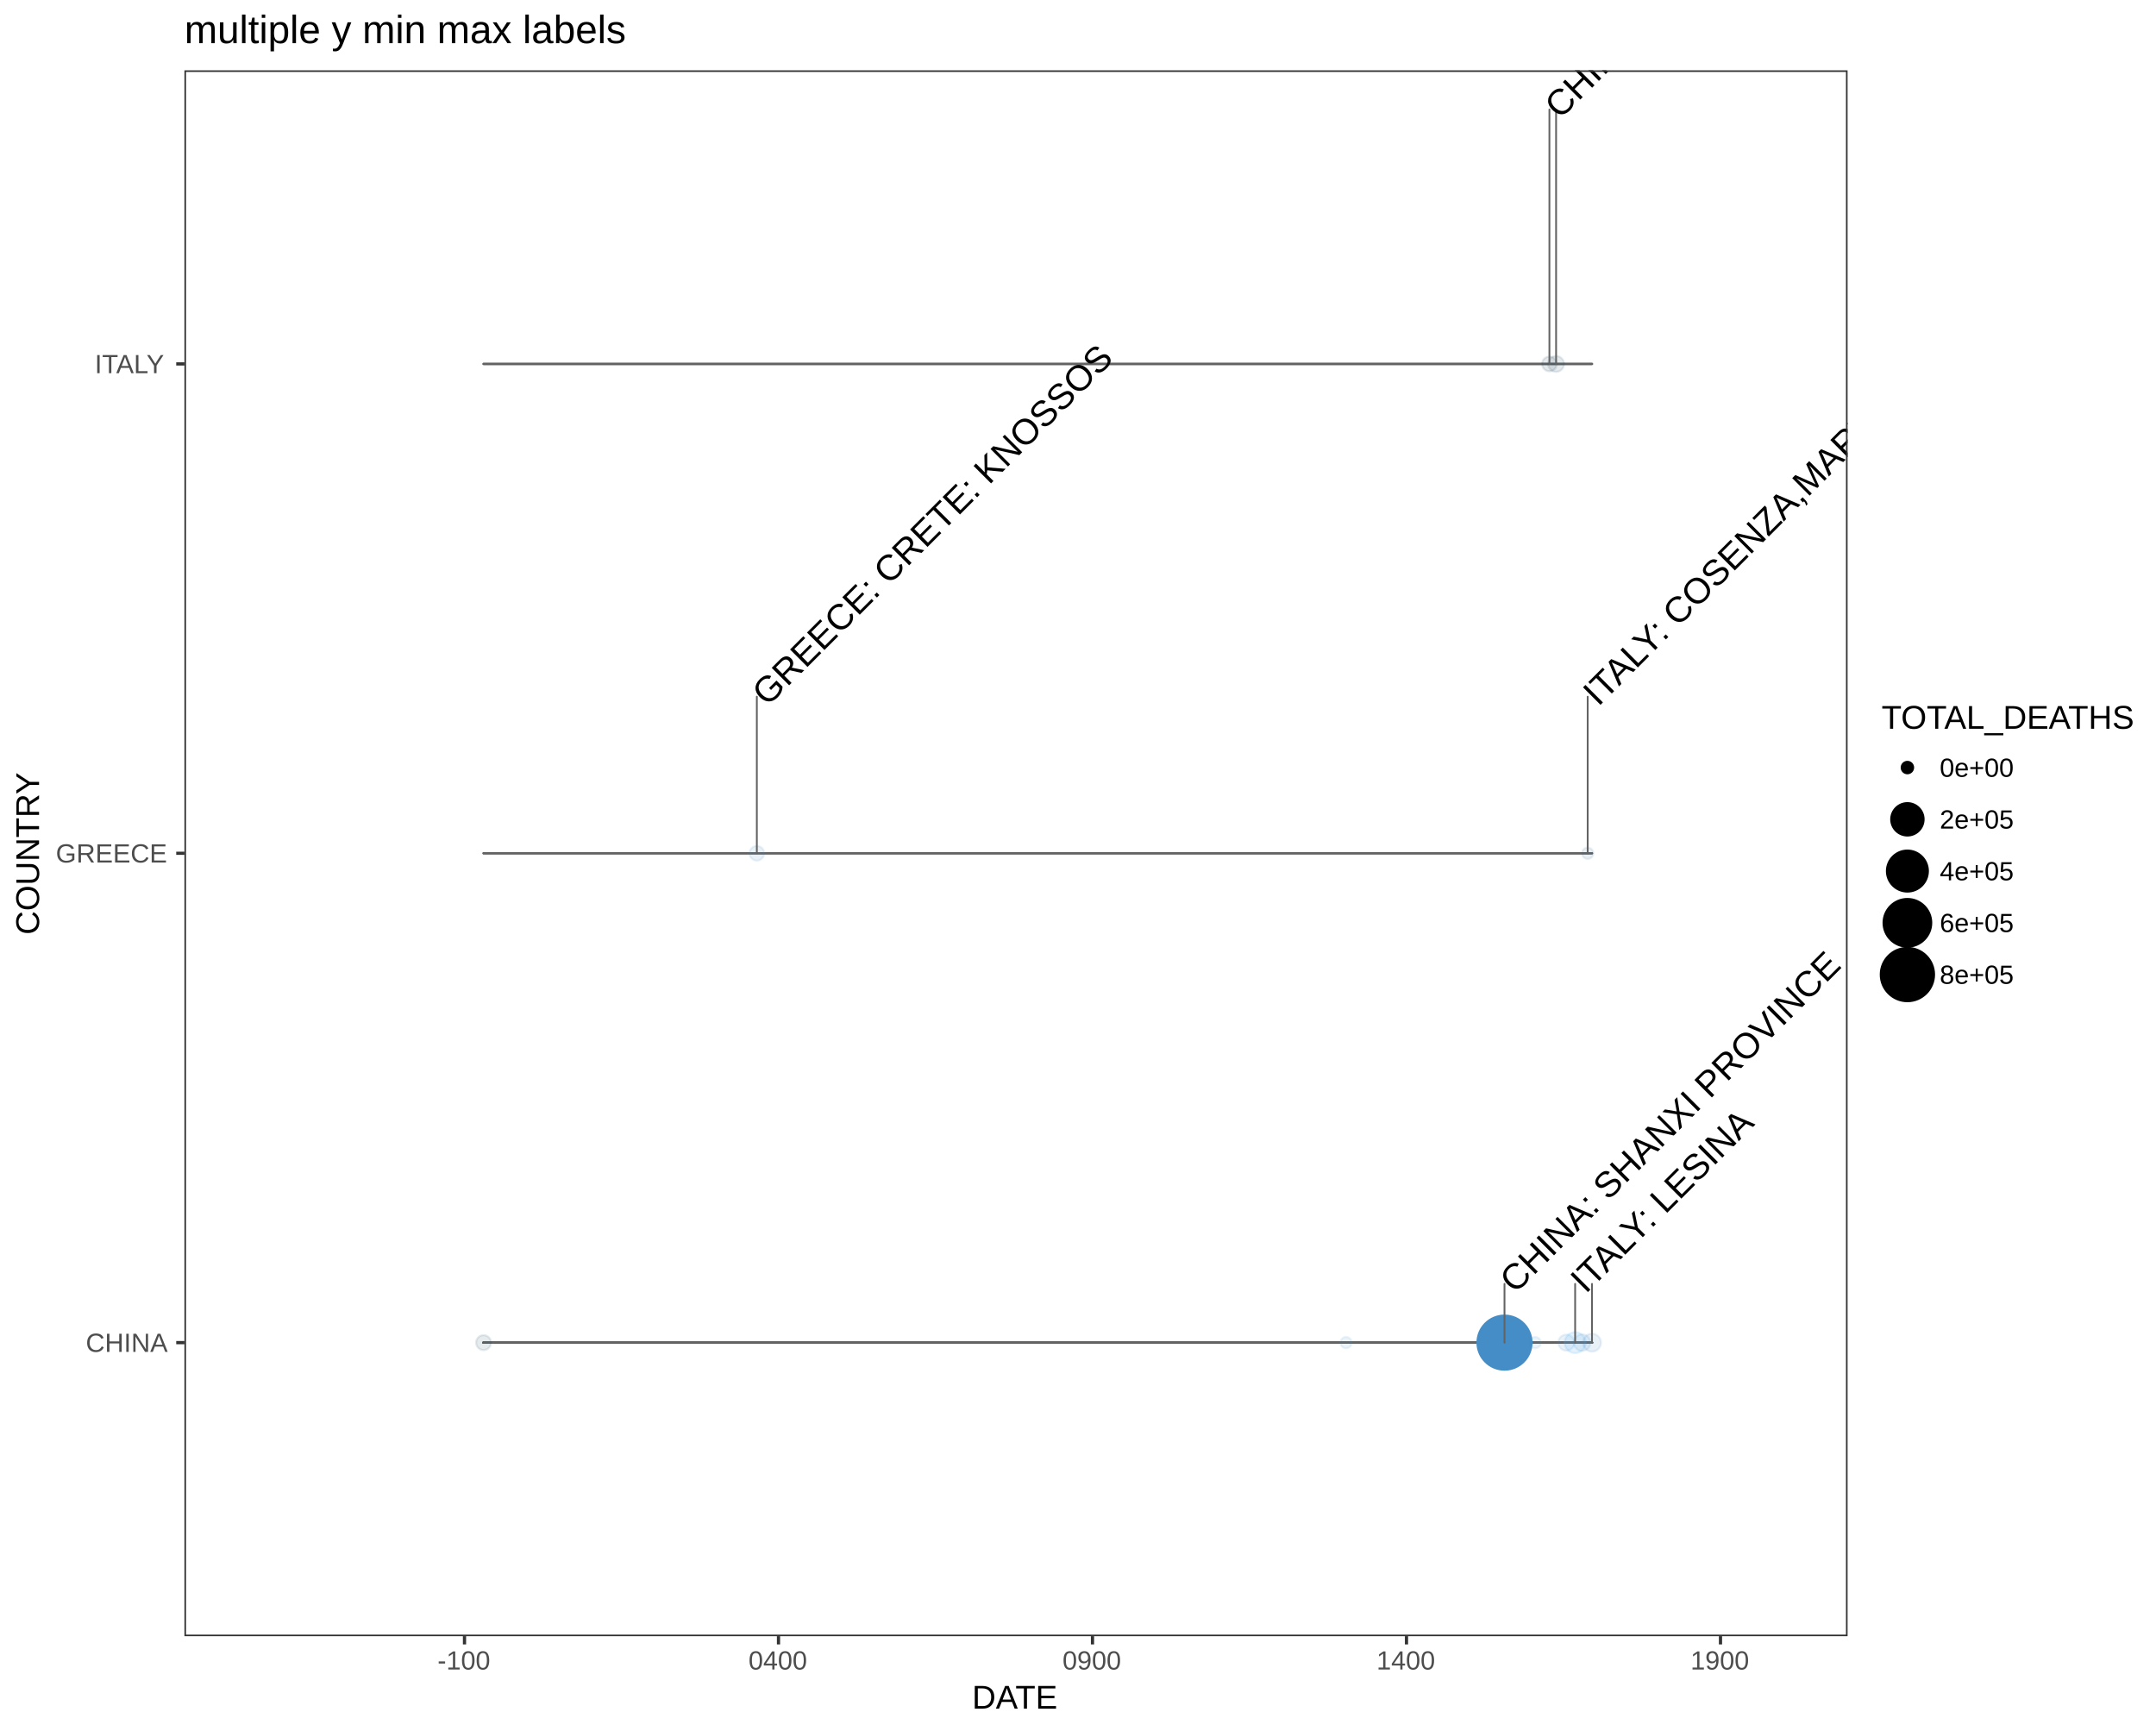
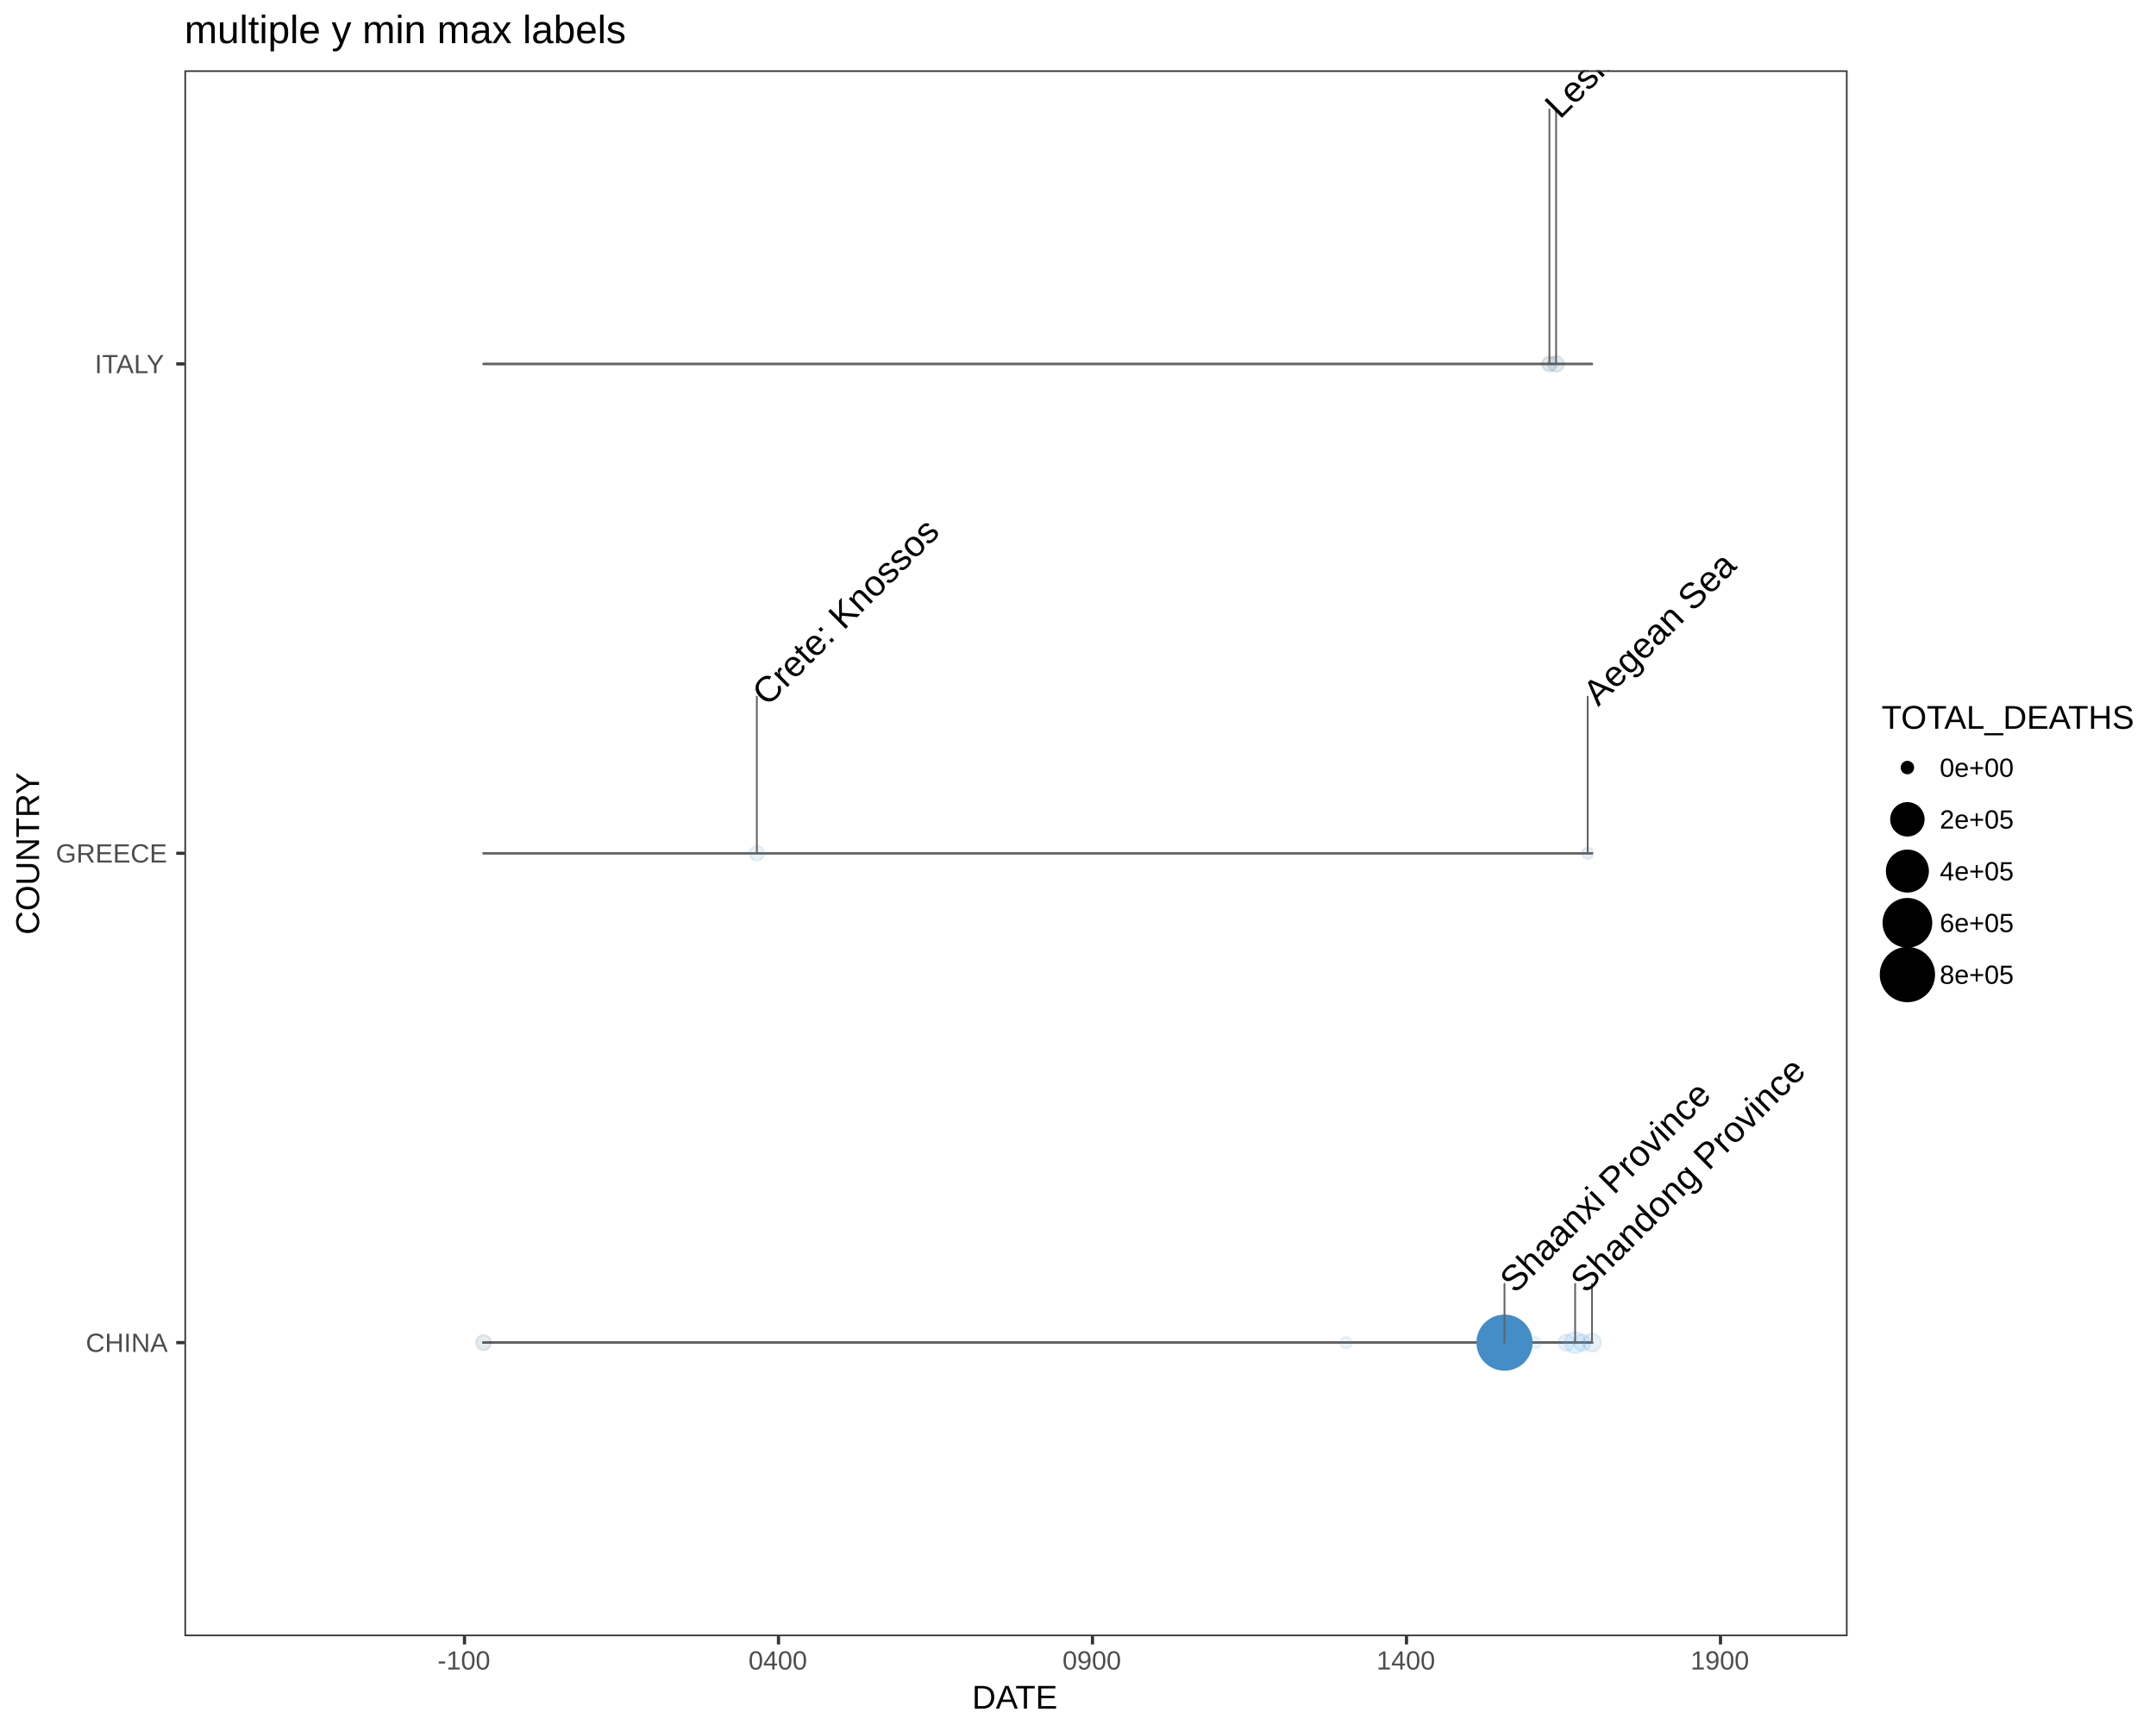
<svg xmlns="http://www.w3.org/2000/svg" viewBox="0 0 720.00 576.00">
  <defs>
    <style type="text/css">
    line, polyline, path, rect, circle {
      fill: none;
      stroke: #000000;
      stroke-linecap: round;
      stroke-linejoin: round;
      stroke-miterlimit: 10.00;
    }
  </style>
  </defs>
  <rect width="100%" height="100%" style="stroke: none; fill: #FFFFFF;" />
  <rect x="0.00" y="0.00" width="720.00" height="576.00" style="stroke-width: 1.07; stroke: #FFFFFF; fill: #FFFFFF;" />
  <defs>
    <clipPath id="cpNjEuNTg2Mnw2MTYuOTk3fDU0Ni4zNnwyMy40NzY3">
      <rect x="61.59" y="23.48" width="555.41" height="522.88" />
    </clipPath>
  </defs>
  <rect x="61.59" y="23.48" width="555.41" height="522.88" style="stroke-width: 1.07; stroke: none; fill: #FFFFFF;" clip-path="url(#cpNjEuNTg2Mnw2MTYuOTk3fDU0Ni4zNnwyMy40NzY3)" />
  <line x1="161.49" y1="284.92" x2="531.65" y2="284.92" style="stroke-width: 0.75; stroke: #636363;" clip-path="url(#cpNjEuNTg2Mnw2MTYuOTk3fDU0Ni4zNnwyMy40NzY3)" />
  <line x1="161.49" y1="448.32" x2="531.65" y2="448.32" style="stroke-width: 0.75; stroke: #636363;" clip-path="url(#cpNjEuNTg2Mnw2MTYuOTk3fDU0Ni4zNnwyMy40NzY3)" />
  <line x1="161.49" y1="448.32" x2="531.65" y2="448.32" style="stroke-width: 0.75; stroke: #636363;" clip-path="url(#cpNjEuNTg2Mnw2MTYuOTk3fDU0Ni4zNnwyMy40NzY3)" />
  <line x1="161.49" y1="448.32" x2="531.65" y2="448.32" style="stroke-width: 0.75; stroke: #636363;" clip-path="url(#cpNjEuNTg2Mnw2MTYuOTk3fDU0Ni4zNnwyMy40NzY3)" />
  <line x1="161.49" y1="121.52" x2="531.65" y2="121.52" style="stroke-width: 0.75; stroke: #636363;" clip-path="url(#cpNjEuNTg2Mnw2MTYuOTk3fDU0Ni4zNnwyMy40NzY3)" />
  <line x1="161.49" y1="121.52" x2="531.65" y2="121.52" style="stroke-width: 0.75; stroke: #636363;" clip-path="url(#cpNjEuNTg2Mnw2MTYuOTk3fDU0Ni4zNnwyMy40NzY3)" />
  <line x1="161.49" y1="448.32" x2="531.65" y2="448.32" style="stroke-width: 0.75; stroke: #636363;" clip-path="url(#cpNjEuNTg2Mnw2MTYuOTk3fDU0Ni4zNnwyMy40NzY3)" />
  <line x1="161.49" y1="448.32" x2="531.65" y2="448.32" style="stroke-width: 0.75; stroke: #636363;" clip-path="url(#cpNjEuNTg2Mnw2MTYuOTk3fDU0Ni4zNnwyMy40NzY3)" />
  <line x1="161.49" y1="448.32" x2="531.65" y2="448.32" style="stroke-width: 0.75; stroke: #636363;" clip-path="url(#cpNjEuNTg2Mnw2MTYuOTk3fDU0Ni4zNnwyMy40NzY3)" />
  <line x1="161.49" y1="284.92" x2="531.65" y2="284.92" style="stroke-width: 0.75; stroke: #636363;" clip-path="url(#cpNjEuNTg2Mnw2MTYuOTk3fDU0Ni4zNnwyMy40NzY3)" />
  <line x1="161.49" y1="448.32" x2="531.65" y2="448.32" style="stroke-width: 0.75; stroke: #636363;" clip-path="url(#cpNjEuNTg2Mnw2MTYuOTk3fDU0Ni4zNnwyMy40NzY3)" />
  <line x1="161.49" y1="448.32" x2="531.65" y2="448.32" style="stroke-width: 0.75; stroke: #636363;" clip-path="url(#cpNjEuNTg2Mnw2MTYuOTk3fDU0Ni4zNnwyMy40NzY3)" />
  <circle cx="252.75" cy="284.92" r="1.84pt" style="stroke-width: 0.71; stroke: #448DC6; stroke-opacity: 0.11; fill: #448DC6; fill-opacity: 0.11;" clip-path="url(#cpNjEuNTg2Mnw2MTYuOTk3fDU0Ni4zNnwyMy40NzY3)" />
  <circle cx="449.51" cy="448.32" r="1.42pt" style="stroke-width: 0.71; stroke: #448DC6; stroke-opacity: 0.10; fill: #448DC6; fill-opacity: 0.10;" clip-path="url(#cpNjEuNTg2Mnw2MTYuOTk3fDU0Ni4zNnwyMy40NzY3)" />
  <circle cx="502.43" cy="448.32" r="6.76pt" style="stroke-width: 0.71; stroke: #448DC6; fill: #448DC6;" clip-path="url(#cpNjEuNTg2Mnw2MTYuOTk3fDU0Ni4zNnwyMy40NzY3)" />
  <circle cx="512.69" cy="448.32" r="1.42pt" style="stroke-width: 0.71; stroke: #448DC6; stroke-opacity: 0.10; fill: #448DC6; fill-opacity: 0.10;" clip-path="url(#cpNjEuNTg2Mnw2MTYuOTk3fDU0Ni4zNnwyMy40NzY3)" />
  <circle cx="517.43" cy="121.52" r="1.84pt" style="stroke-width: 0.71; stroke: #193753; stroke-opacity: 0.11; fill: #193753; fill-opacity: 0.11;" clip-path="url(#cpNjEuNTg2Mnw2MTYuOTk3fDU0Ni4zNnwyMy40NzY3)" />
  <circle cx="519.66" cy="121.52" r="1.99pt" style="stroke-width: 0.71; stroke: #22496C; stroke-opacity: 0.11; fill: #22496C; fill-opacity: 0.11;" clip-path="url(#cpNjEuNTg2Mnw2MTYuOTk3fDU0Ni4zNnwyMy40NzY3)" />
  <circle cx="523.09" cy="448.32" r="2.02pt" style="stroke-width: 0.71; stroke: #448DC6; stroke-opacity: 0.11; fill: #448DC6; fill-opacity: 0.11;" clip-path="url(#cpNjEuNTg2Mnw2MTYuOTk3fDU0Ni4zNnwyMy40NzY3)" />
  <circle cx="526.02" cy="448.32" r="2.63pt" style="stroke-width: 0.71; stroke: #56B1F7; stroke-opacity: 0.15; fill: #56B1F7; fill-opacity: 0.15;" clip-path="url(#cpNjEuNTg2Mnw2MTYuOTk3fDU0Ni4zNnwyMy40NzY3)" />
  <circle cx="528.35" cy="448.32" r="2.09pt" style="stroke-width: 0.71; stroke: #448DC6; stroke-opacity: 0.11; fill: #448DC6; fill-opacity: 0.11;" clip-path="url(#cpNjEuNTg2Mnw2MTYuOTk3fDU0Ni4zNnwyMy40NzY3)" />
  <circle cx="530.21" cy="284.92" r="1.42pt" style="stroke-width: 0.71; stroke: #336A98; stroke-opacity: 0.10; fill: #336A98; fill-opacity: 0.10;" clip-path="url(#cpNjEuNTg2Mnw2MTYuOTk3fDU0Ni4zNnwyMy40NzY3)" />
  <circle cx="531.65" cy="448.32" r="2.25pt" style="stroke-width: 0.71; stroke: #448DC6; stroke-opacity: 0.12; fill: #448DC6; fill-opacity: 0.12;" clip-path="url(#cpNjEuNTg2Mnw2MTYuOTk3fDU0Ni4zNnwyMy40NzY3)" />
  <circle cx="161.49" cy="448.32" r="1.87pt" style="stroke-width: 0.71; stroke: #22496C; stroke-opacity: 0.11; fill: #22496C; fill-opacity: 0.11;" clip-path="url(#cpNjEuNTg2Mnw2MTYuOTk3fDU0Ni4zNnwyMy40NzY3)" />
  <line x1="252.75" y1="284.92" x2="252.75" y2="232.63" style="stroke-width: 0.60; stroke: #636363;" clip-path="url(#cpNjEuNTg2Mnw2MTYuOTk3fDU0Ni4zNnwyMy40NzY3)" />
  <line x1="502.43" y1="448.32" x2="502.43" y2="428.71" style="stroke-width: 0.60; stroke: #636363;" clip-path="url(#cpNjEuNTg2Mnw2MTYuOTk3fDU0Ni4zNnwyMy40NzY3)" />
  <line x1="517.43" y1="121.52" x2="517.43" y2="36.55" style="stroke-width: 0.60; stroke: #636363;" clip-path="url(#cpNjEuNTg2Mnw2MTYuOTk3fDU0Ni4zNnwyMy40NzY3)" />
  <line x1="519.66" y1="121.52" x2="519.66" y2="36.55" style="stroke-width: 0.60; stroke: #636363;" clip-path="url(#cpNjEuNTg2Mnw2MTYuOTk3fDU0Ni4zNnwyMy40NzY3)" />
  <line x1="526.02" y1="448.32" x2="526.02" y2="428.71" style="stroke-width: 0.60; stroke: #636363;" clip-path="url(#cpNjEuNTg2Mnw2MTYuOTk3fDU0Ni4zNnwyMy40NzY3)" />
  <line x1="530.21" y1="284.92" x2="530.21" y2="232.63" style="stroke-width: 0.60; stroke: #636363;" clip-path="url(#cpNjEuNTg2Mnw2MTYuOTk3fDU0Ni4zNnwyMy40NzY3)" />
  <line x1="531.65" y1="448.32" x2="531.65" y2="428.71" style="stroke-width: 0.60; stroke: #636363;" clip-path="url(#cpNjEuNTg2Mnw2MTYuOTk3fDU0Ni4zNnwyMy40NzY3)" />
  <g clip-path="url(#cpNjEuNTg2Mnw2MTYuOTk3fDU0Ni4zNnwyMy40NzY3)">
-     <text transform="translate(256.25,236.13) rotate(-45)" style="font-size: 12.00px; font-family: Liberation Sans;" textLength="170.70px" lengthAdjust="spacingAndGlyphs">GREECE:  CRETE:  KNOSSOS</text>
+     <text transform="translate(256.25,236.13) rotate(-45)" style="font-size: 12.00px; font-family: Liberation Sans;" textLength="85.37px" lengthAdjust="spacingAndGlyphs">Crete:  Knossos</text>
  </g>
  <g clip-path="url(#cpNjEuNTg2Mnw2MTYuOTk3fDU0Ni4zNnwyMy40NzY3)">
-     <text transform="translate(505.93,432.21) rotate(-45)" style="font-size: 12.00px; font-family: Liberation Sans;" textLength="158.03px" lengthAdjust="spacingAndGlyphs">CHINA:  SHANXI PROVINCE</text>
+     <text transform="translate(505.93,432.21) rotate(-45)" style="font-size: 12.00px; font-family: Liberation Sans;" textLength="93.39px" lengthAdjust="spacingAndGlyphs">Shaanxi Province</text>
  </g>
  <g clip-path="url(#cpNjEuNTg2Mnw2MTYuOTk3fDU0Ni4zNnwyMy40NzY3)">
-     <text transform="translate(520.93,40.05) rotate(-45)" style="font-size: 12.00px; font-family: Liberation Sans;" textLength="166.03px" lengthAdjust="spacingAndGlyphs">CHINA:  SHAANXI PROVINCE</text>
+     <text transform="translate(520.93,40.05) rotate(-45)" style="font-size: 12.00px; font-family: Liberation Sans;" textLength="35.36px" lengthAdjust="spacingAndGlyphs">Lesina</text>
  </g>
  <g clip-path="url(#cpNjEuNTg2Mnw2MTYuOTk3fDU0Ni4zNnwyMy40NzY3)">
-     <text transform="translate(529.52,432.21) rotate(-45)" style="font-size: 12.00px; font-family: Liberation Sans;" textLength="86.03px" lengthAdjust="spacingAndGlyphs">ITALY:  LESINA</text>
+     <text transform="translate(529.52,432.21) rotate(-45)" style="font-size: 12.00px; font-family: Liberation Sans;" textLength="104.74px" lengthAdjust="spacingAndGlyphs">Shandong Province</text>
  </g>
  <g clip-path="url(#cpNjEuNTg2Mnw2MTYuOTk3fDU0Ni4zNnwyMy40NzY3)">
-     <text transform="translate(533.71,236.13) rotate(-45)" style="font-size: 12.00px; font-family: Liberation Sans;" textLength="311.38px" lengthAdjust="spacingAndGlyphs">ITALY:  COSENZA,MARTIRANO, NICASTRO, CALABRIA</text>
+     <text transform="translate(533.71,236.13) rotate(-45)" style="font-size: 12.00px; font-family: Liberation Sans;" textLength="66.06px" lengthAdjust="spacingAndGlyphs">Aegean Sea</text>
  </g>
  <rect x="61.59" y="23.48" width="555.41" height="522.88" style="stroke-width: 1.07; stroke: #333333;" clip-path="url(#cpNjEuNTg2Mnw2MTYuOTk3fDU0Ni4zNnwyMy40NzY3)" />
  <defs>
    <clipPath id="cpMHw3MjB8NTc2fDA=">
      <rect x="0.00" y="0.00" width="720.00" height="576.00" />
    </clipPath>
  </defs>
  <g clip-path="url(#cpMHw3MjB8NTc2fDA=)">
    <text x="28.65" y="451.41" style="font-size: 8.80px; fill: #4D4D4D; font-family: Liberation Sans;" textLength="28.00px" lengthAdjust="spacingAndGlyphs">CHINA</text>
  </g>
  <g clip-path="url(#cpMHw3MjB8NTc2fDA=)">
    <text x="18.65" y="288.01" style="font-size: 8.80px; fill: #4D4D4D; font-family: Liberation Sans;" textLength="38.01px" lengthAdjust="spacingAndGlyphs">GREECE</text>
  </g>
  <g clip-path="url(#cpMHw3MjB8NTc2fDA=)">
    <text x="31.65" y="124.61" style="font-size: 8.80px; fill: #4D4D4D; font-family: Liberation Sans;" textLength="25.01px" lengthAdjust="spacingAndGlyphs">ITALY</text>
  </g>
  <polyline points="58.85,448.32 61.59,448.32 " style="stroke-width: 1.07; stroke: #333333; stroke-linecap: butt;" clip-path="url(#cpMHw3MjB8NTc2fDA=)" />
  <polyline points="58.85,284.92 61.59,284.92 " style="stroke-width: 1.07; stroke: #333333; stroke-linecap: butt;" clip-path="url(#cpMHw3MjB8NTc2fDA=)" />
  <polyline points="58.85,121.52 61.59,121.52 " style="stroke-width: 1.07; stroke: #333333; stroke-linecap: butt;" clip-path="url(#cpMHw3MjB8NTc2fDA=)" />
  <polyline points="155.12,549.10 155.12,546.36 " style="stroke-width: 1.07; stroke: #333333; stroke-linecap: butt;" clip-path="url(#cpMHw3MjB8NTc2fDA=)" />
  <polyline points="259.98,549.10 259.98,546.36 " style="stroke-width: 1.07; stroke: #333333; stroke-linecap: butt;" clip-path="url(#cpMHw3MjB8NTc2fDA=)" />
  <polyline points="364.84,549.10 364.84,546.36 " style="stroke-width: 1.07; stroke: #333333; stroke-linecap: butt;" clip-path="url(#cpMHw3MjB8NTc2fDA=)" />
  <polyline points="469.70,549.10 469.70,546.36 " style="stroke-width: 1.07; stroke: #333333; stroke-linecap: butt;" clip-path="url(#cpMHw3MjB8NTc2fDA=)" />
  <polyline points="574.56,549.10 574.56,546.36 " style="stroke-width: 1.07; stroke: #333333; stroke-linecap: butt;" clip-path="url(#cpMHw3MjB8NTc2fDA=)" />
  <g clip-path="url(#cpMHw3MjB8NTc2fDA=)">
    <text x="146.11" y="557.48" style="font-size: 8.80px; fill: #4D4D4D; font-family: Liberation Sans;" textLength="18.01px" lengthAdjust="spacingAndGlyphs">-100</text>
  </g>
  <g clip-path="url(#cpMHw3MjB8NTc2fDA=)">
    <text x="249.97" y="557.48" style="font-size: 8.80px; fill: #4D4D4D; font-family: Liberation Sans;" textLength="20.02px" lengthAdjust="spacingAndGlyphs">0400</text>
  </g>
  <g clip-path="url(#cpMHw3MjB8NTc2fDA=)">
    <text x="354.83" y="557.48" style="font-size: 8.80px; fill: #4D4D4D; font-family: Liberation Sans;" textLength="20.02px" lengthAdjust="spacingAndGlyphs">0900</text>
  </g>
  <g clip-path="url(#cpMHw3MjB8NTc2fDA=)">
    <text x="459.69" y="557.48" style="font-size: 8.80px; fill: #4D4D4D; font-family: Liberation Sans;" textLength="20.02px" lengthAdjust="spacingAndGlyphs">1400</text>
  </g>
  <g clip-path="url(#cpMHw3MjB8NTc2fDA=)">
    <text x="564.55" y="557.48" style="font-size: 8.80px; fill: #4D4D4D; font-family: Liberation Sans;" textLength="20.02px" lengthAdjust="spacingAndGlyphs">1900</text>
  </g>
  <g clip-path="url(#cpMHw3MjB8NTc2fDA=)">
    <text x="324.62" y="570.52" style="font-size: 11.00px; font-family: Liberation Sans;" textLength="29.34px" lengthAdjust="spacingAndGlyphs">DATE</text>
  </g>
  <g clip-path="url(#cpMHw3MjB8NTc2fDA=)">
    <text transform="translate(13.04,312.11) rotate(-90)" style="font-size: 11.00px; font-family: Liberation Sans;" textLength="54.39px" lengthAdjust="spacingAndGlyphs">COUNTRY</text>
  </g>
  <rect x="628.34" y="235.78" width="86.18" height="98.28" style="stroke-width: 1.07; stroke: none; fill: #FFFFFF;" clip-path="url(#cpMHw3MjB8NTc2fDA=)" />
  <g clip-path="url(#cpMHw3MjB8NTc2fDA=)">
    <text x="628.34" y="243.34" style="font-size: 11.00px; font-family: Liberation Sans;" textLength="86.18px" lengthAdjust="spacingAndGlyphs">TOTAL_DEATHS</text>
  </g>
  <rect x="628.34" y="247.66" width="17.28" height="17.28" style="stroke-width: 1.07; stroke: none; fill: #FFFFFF;" clip-path="url(#cpMHw3MjB8NTc2fDA=)" />
  <circle cx="636.98" cy="256.30" r="1.42pt" style="stroke-width: 0.71; fill: #000000;" clip-path="url(#cpMHw3MjB8NTc2fDA=)" />
  <g clip-path="url(#cpMHw3MjB8NTc2fDA=)">
    <text x="636.14" y="257.33" style="font-size: 2.85px; font-family: Liberation Sans;" textLength="1.67px" lengthAdjust="spacingAndGlyphs">a</text>
  </g>
  <rect x="628.34" y="264.94" width="17.28" height="17.28" style="stroke-width: 1.07; stroke: none; fill: #FFFFFF;" clip-path="url(#cpMHw3MjB8NTc2fDA=)" />
  <circle cx="636.98" cy="273.58" r="4.04pt" style="stroke-width: 0.71; fill: #000000;" clip-path="url(#cpMHw3MjB8NTc2fDA=)" />
  <g clip-path="url(#cpMHw3MjB8NTc2fDA=)">
    <text x="634.20" y="277.02" style="font-size: 9.83px; font-family: Liberation Sans;" textLength="5.56px" lengthAdjust="spacingAndGlyphs">a</text>
  </g>
  <rect x="628.34" y="282.22" width="17.28" height="17.28" style="stroke-width: 1.07; stroke: none; fill: #FFFFFF;" clip-path="url(#cpMHw3MjB8NTc2fDA=)" />
  <circle cx="636.98" cy="290.86" r="5.12pt" style="stroke-width: 0.71; fill: #000000;" clip-path="url(#cpMHw3MjB8NTc2fDA=)" />
  <g clip-path="url(#cpMHw3MjB8NTc2fDA=)">
    <text x="633.36" y="295.33" style="font-size: 12.72px; font-family: Liberation Sans;" textLength="7.23px" lengthAdjust="spacingAndGlyphs">a</text>
  </g>
  <rect x="628.34" y="299.50" width="17.28" height="17.28" style="stroke-width: 1.07; stroke: none; fill: #FFFFFF;" clip-path="url(#cpMHw3MjB8NTc2fDA=)" />
  <circle cx="636.98" cy="308.14" r="5.96pt" style="stroke-width: 0.71; fill: #000000;" clip-path="url(#cpMHw3MjB8NTc2fDA=)" />
  <g clip-path="url(#cpMHw3MjB8NTc2fDA=)">
    <text x="632.80" y="313.30" style="font-size: 14.94px; font-family: Liberation Sans;" textLength="8.34px" lengthAdjust="spacingAndGlyphs">a</text>
  </g>
  <rect x="628.34" y="316.78" width="17.28" height="17.28" style="stroke-width: 1.07; stroke: none; fill: #FFFFFF;" clip-path="url(#cpMHw3MjB8NTc2fDA=)" />
  <circle cx="636.98" cy="325.42" r="6.66pt" style="stroke-width: 0.71; fill: #000000;" clip-path="url(#cpMHw3MjB8NTc2fDA=)" />
  <g clip-path="url(#cpMHw3MjB8NTc2fDA=)">
    <text x="632.25" y="331.27" style="font-size: 16.81px; font-family: Liberation Sans;" textLength="9.45px" lengthAdjust="spacingAndGlyphs">a</text>
  </g>
  <g clip-path="url(#cpMHw3MjB8NTc2fDA=)">
    <text x="647.78" y="259.39" style="font-size: 8.80px; font-family: Liberation Sans;" textLength="25.28px" lengthAdjust="spacingAndGlyphs">0e+00</text>
  </g>
  <g clip-path="url(#cpMHw3MjB8NTc2fDA=)">
    <text x="647.78" y="276.67" style="font-size: 8.80px; font-family: Liberation Sans;" textLength="25.28px" lengthAdjust="spacingAndGlyphs">2e+05</text>
  </g>
  <g clip-path="url(#cpMHw3MjB8NTc2fDA=)">
    <text x="647.78" y="293.95" style="font-size: 8.80px; font-family: Liberation Sans;" textLength="25.28px" lengthAdjust="spacingAndGlyphs">4e+05</text>
  </g>
  <g clip-path="url(#cpMHw3MjB8NTc2fDA=)">
    <text x="647.78" y="311.23" style="font-size: 8.80px; font-family: Liberation Sans;" textLength="25.28px" lengthAdjust="spacingAndGlyphs">6e+05</text>
  </g>
  <g clip-path="url(#cpMHw3MjB8NTc2fDA=)">
    <text x="647.78" y="328.51" style="font-size: 8.80px; font-family: Liberation Sans;" textLength="25.28px" lengthAdjust="spacingAndGlyphs">8e+05</text>
  </g>
  <g clip-path="url(#cpMHw3MjB8NTc2fDA=)">
    <text x="61.59" y="14.42" style="font-size: 13.20px; font-family: Liberation Sans;" textLength="145.22px" lengthAdjust="spacingAndGlyphs">multiple y min max labels</text>
  </g>
</svg>
